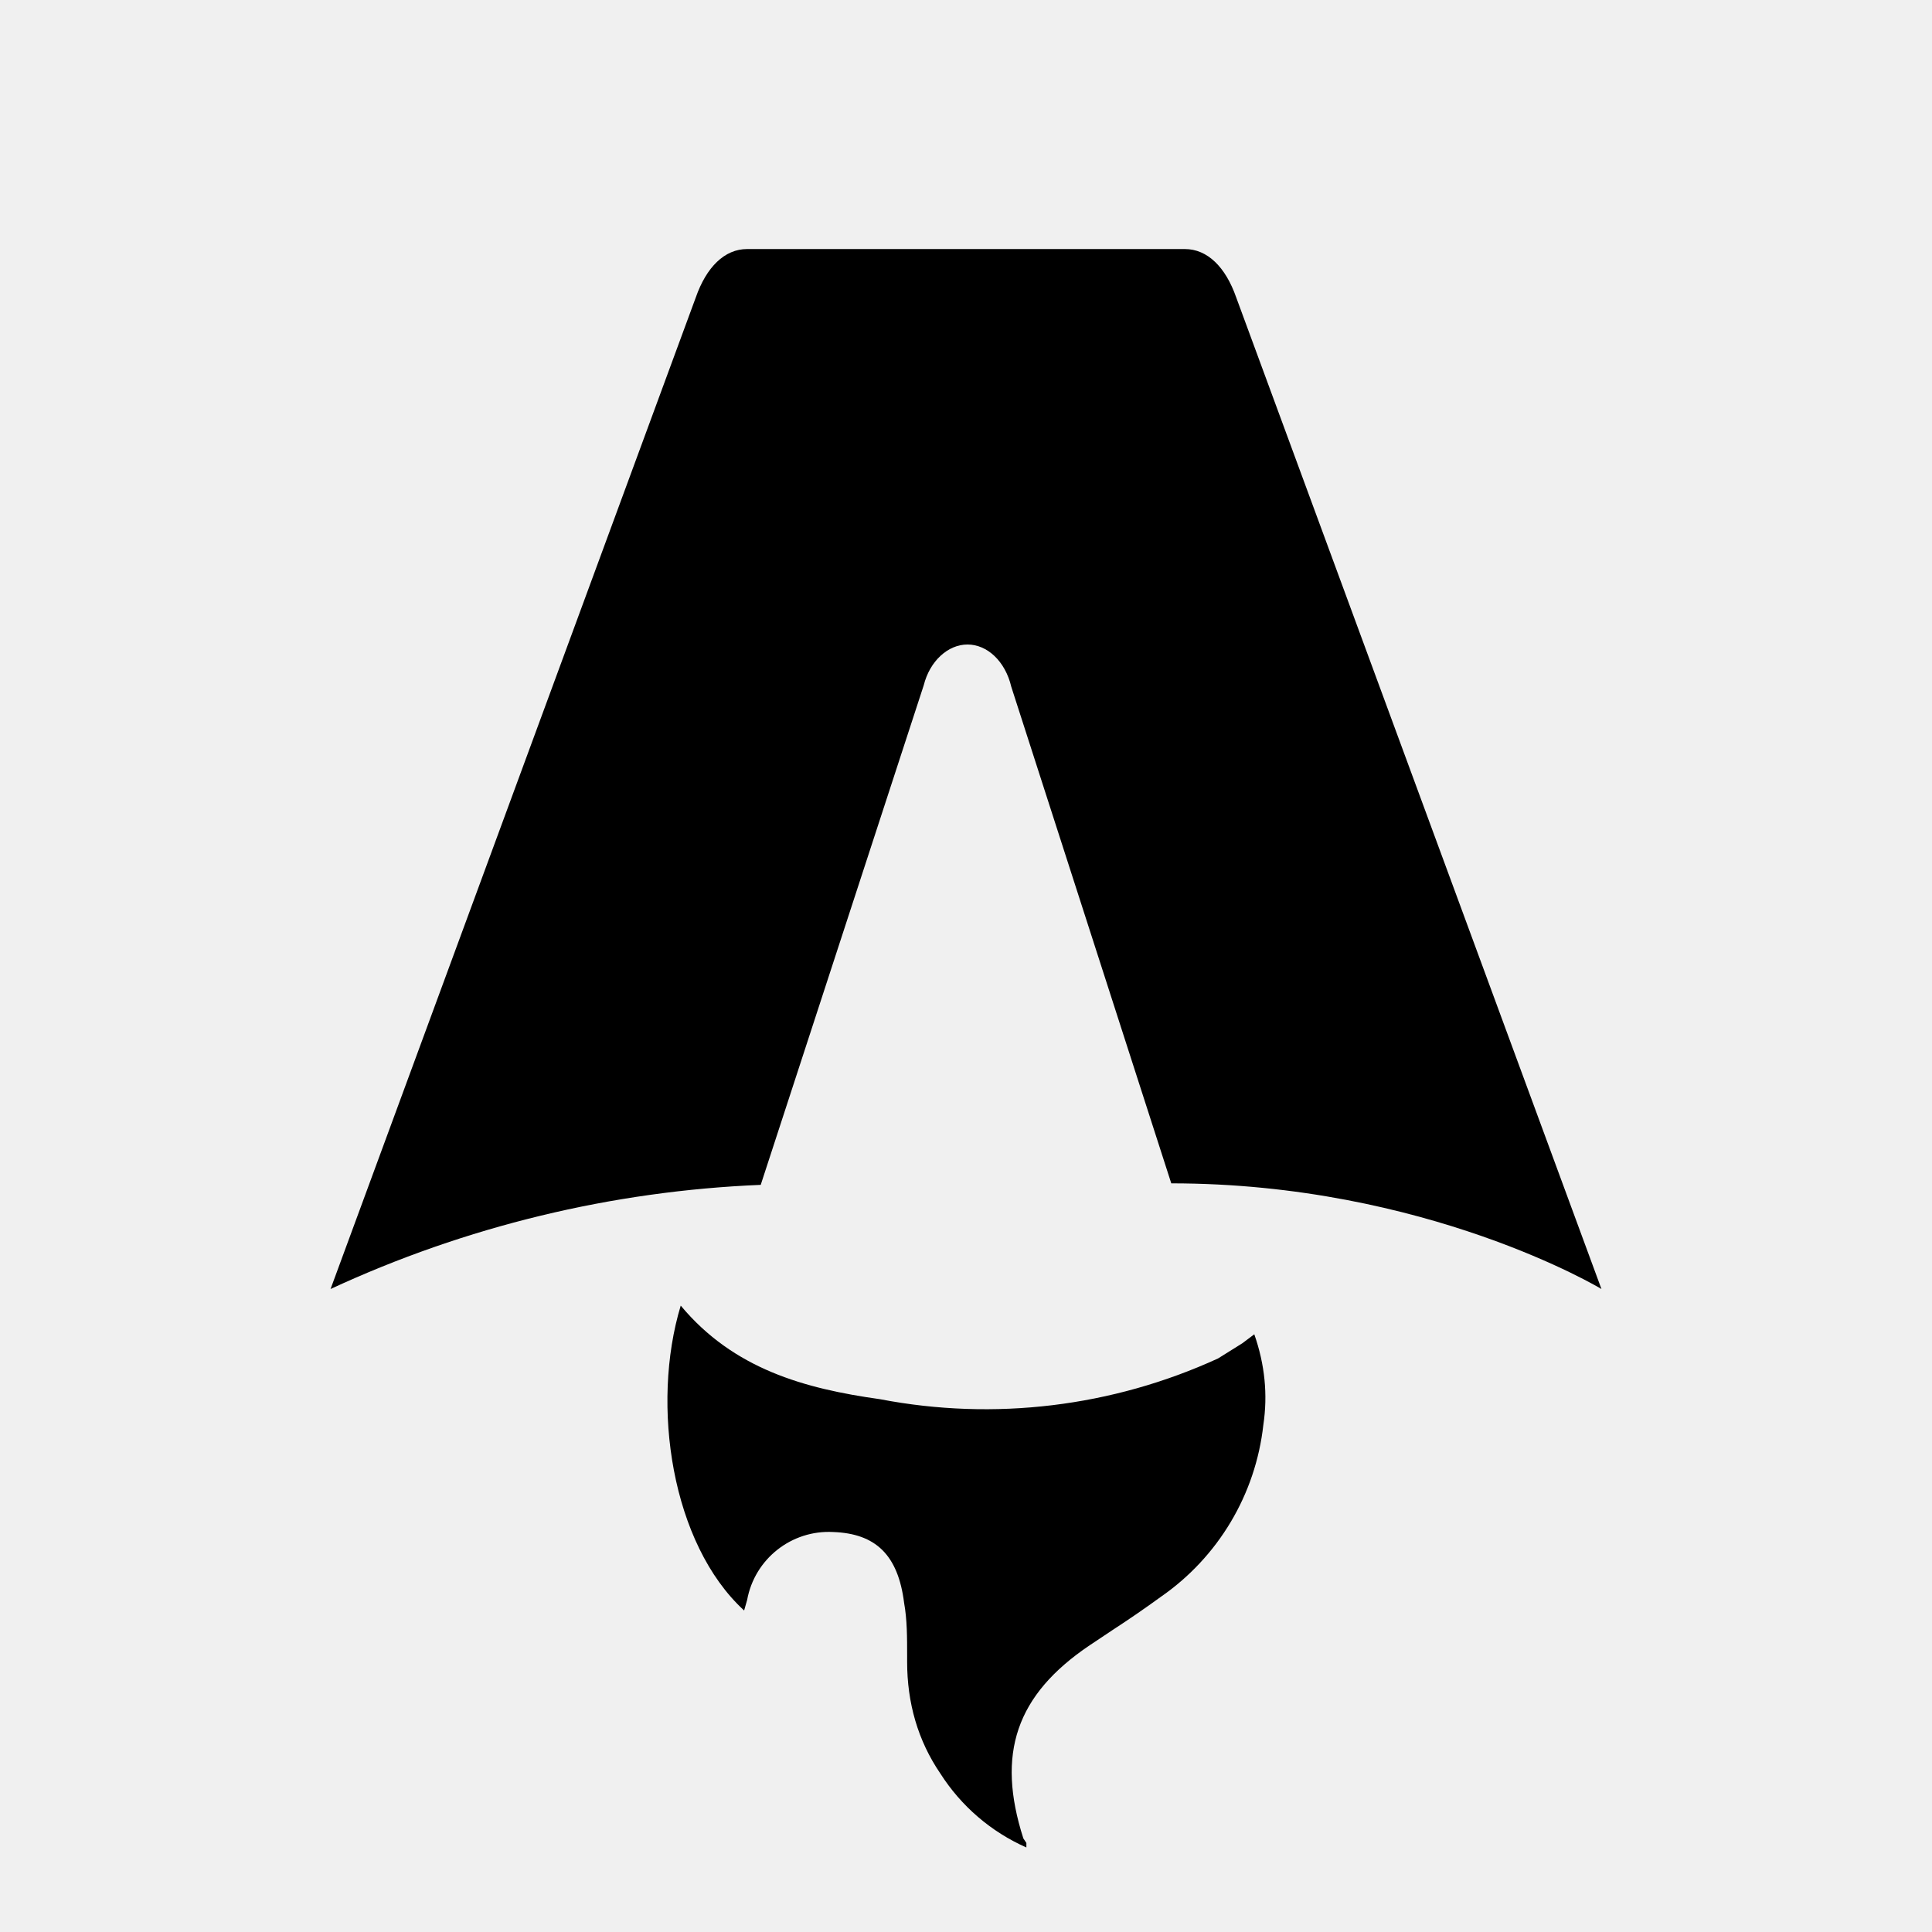
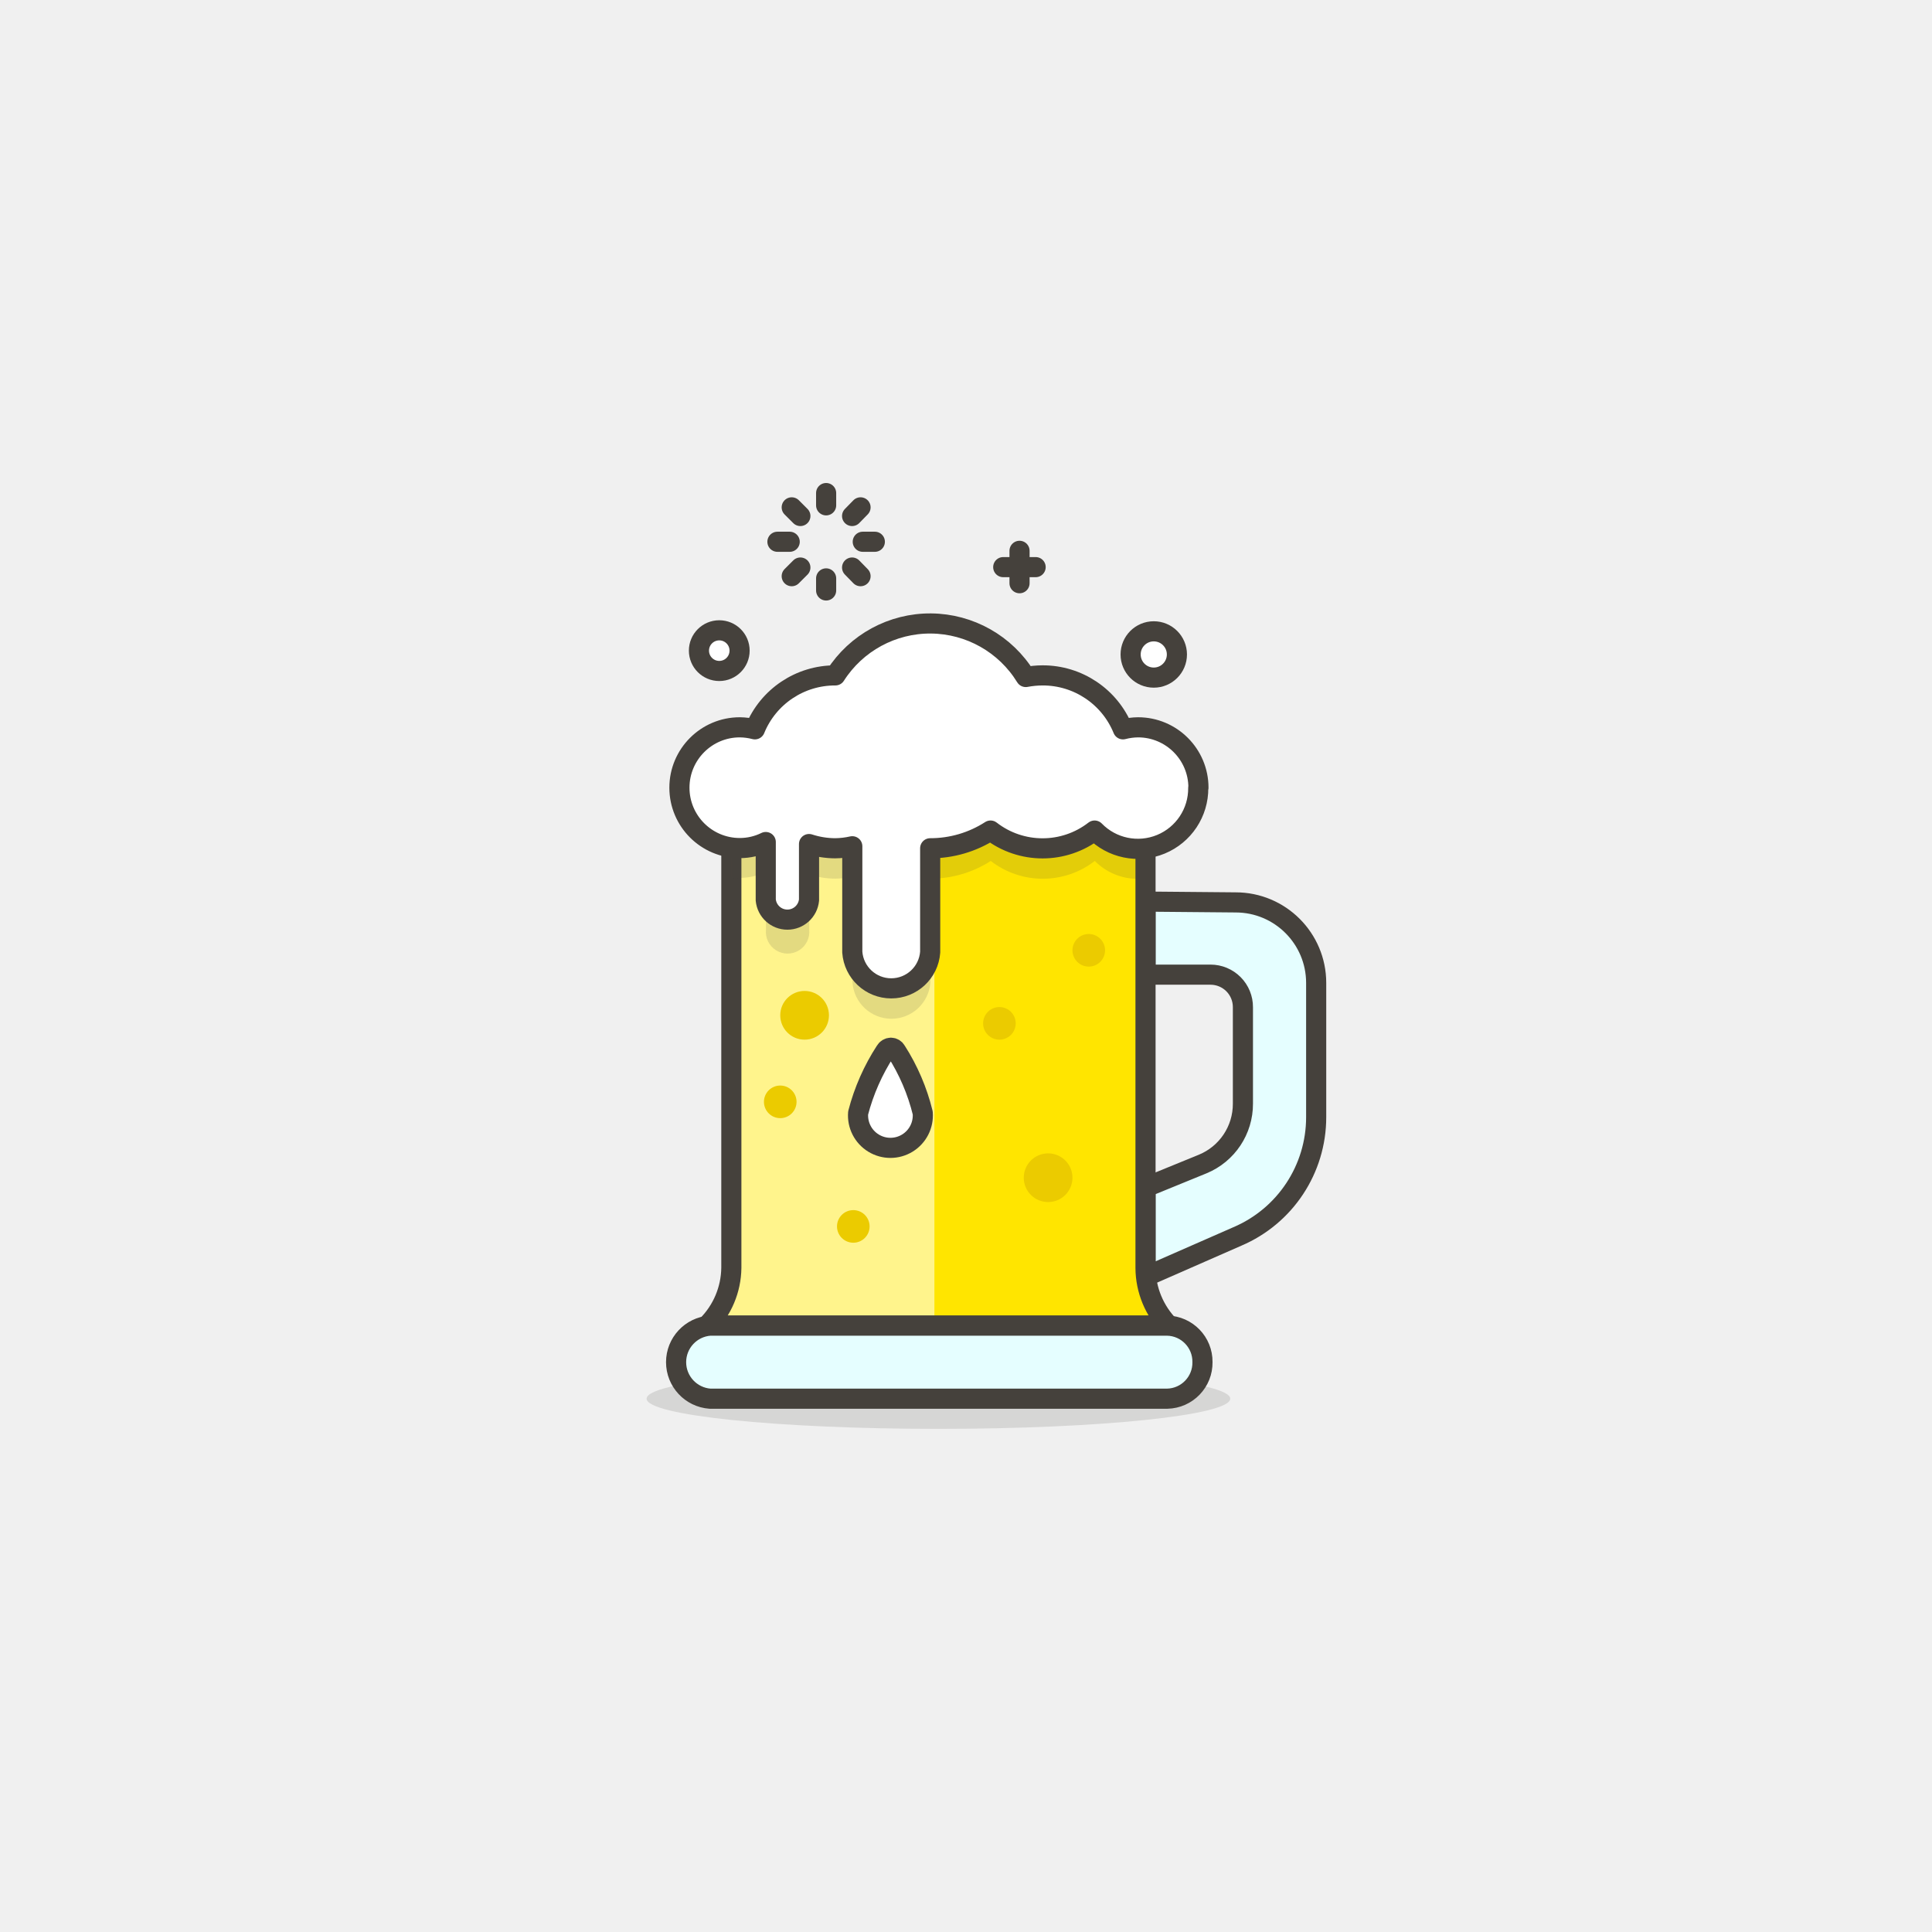
- <svg xmlns="http://www.w3.org/2000/svg" fill="none" viewBox="0 0 128 128">
-   <path d="M50.4 78.5a75.1 75.1 0 0 0-28.5 6.9l24.2-65.7c.7-2 1.9-3.2 3.4-3.2h29c1.5 0 2.7 1.2 3.4 3.2l24.2 65.7s-11.6-7-28.5-7L67 45.5c-.4-1.7-1.6-2.8-2.9-2.8-1.3 0-2.5 1.1-2.9 2.7L50.4 78.5Zm-1.1 28.2Zm-4.2-20.2c-2 6.6-.6 15.8 4.2 20.2a17.5 17.5 0 0 1 .2-.7 5.5 5.5 0 0 1 5.7-4.5c2.8.1 4.3 1.5 4.7 4.7.2 1.1.2 2.3.2 3.5v.4c0 2.7.7 5.2 2.2 7.4a13 13 0 0 0 5.7 4.9v-.3l-.2-.3c-1.8-5.6-.5-9.5 4.4-12.8l1.5-1a73 73 0 0 0 3.2-2.2 16 16 0 0 0 6.8-11.4c.3-2 .1-4-.6-6l-.8.6-1.6 1a37 37 0 0 1-22.4 2.7c-5-.7-9.7-2-13.2-6.2Z" />
-   <style>
-         path { fill: #000; }
-         @media (prefers-color-scheme: dark) {
-             path { fill: #FFF; }
-         }
-     </style>
+ <svg xmlns="http://www.w3.org/2000/svg" width="512" height="512" viewBox="0 0 512 512" style="color:currentColor" class="h-full w-full">
+   <rect width="512" height="512" x="0" y="0" rx="30" fill="transparent" stroke="transparent" stroke-width="0" stroke-opacity="100%" paint-order="stroke" />
+   <svg width="256px" height="256px" viewBox="0 0 48 48" fill="currentColor" x="128" y="128" role="img" style="display:inline-block;vertical-align:middle">
+     <g fill="currentColor">
+       <path fill="#e5feff" stroke="#45413c" stroke-linecap="round" stroke-linejoin="round" d="M32.92 20.8v3.63h3.23a1.61 1.61 0 0 1 1.61 1.62v4.79a3.23 3.23 0 0 1-2 3L32.92 35v4.44l4.56-2a6.44 6.44 0 0 0 3.92-5.93v-6.67a4 4 0 0 0-4-4Z" />
+       <path fill="#ffe500" d="M34.13 41.87h-23A4.13 4.13 0 0 0 12.34 39V17.17h20.58V39a4.17 4.17 0 0 0 1.21 2.92Z" />
+       <path fill="#fff48c" d="M22.43 17.17H12.34V39a4.13 4.13 0 0 1-1.21 2.92h11.3Z" />
+       <path fill="#45413c" d="M8.13 45.5a14.5 1.5 0 1 0 29 0a14.5 1.5 0 1 0-29 0Z" opacity=".15" />
+       <path fill="none" stroke="#45413c" stroke-linecap="round" stroke-linejoin="round" d="M34.13 41.87h-23A4.13 4.13 0 0 0 12.34 39V17.17h20.58V39a4.17 4.17 0 0 0 1.21 2.92Z" />
+       <path fill="#ebcb00" d="M14.77 26.45a1.21 1.21 0 1 0 2.42 0a1.21 1.21 0 1 0-2.42 0Zm14.52-3.23a.81.81 0 1 0 1.62 0a.81.81 0 1 0-1.62 0Z" />
+       <path fill="#fff" stroke="#45413c" stroke-linecap="round" stroke-linejoin="round" d="M32.18 8.52a1.15 1.15 0 1 0 2.3 0a1.15 1.15 0 1 0-2.3 0Zm-21.45-.19a1.01 1.01 0 1 0 2.02 0a1.01 1.01 0 1 0-2.02 0Z" />
+       <path fill="#45413c" d="M12.34 19.62a3.28 3.28 0 0 0 .43 0a2.91 2.91 0 0 0 1.29-.3v2.88a1.08 1.08 0 1 0 2.15 0v-2.75a4.25 4.25 0 0 0 1.29.21a4 4 0 0 0 .86-.1v5.26a1.94 1.94 0 0 0 3.87 0v-5.16a5.52 5.52 0 0 0 3-.88a4.22 4.22 0 0 0 5.17 0a3 3 0 0 0 2.14.89a2.33 2.33 0 0 0 .38 0v-2.5H12.34Z" opacity=".15" />
+       <path fill="none" stroke="#45413c" stroke-linecap="round" stroke-linejoin="round" d="M17.05 1.11V.5m1.29 1.14l.42-.43m.11 1.71h.6M18.34 4.2l.42.43m-1.71.11v.6M15.77 4.2l-.43.43m-.1-1.71h-.61m1.14-1.28l-.43-.43m11.32 3.77V3.37m-.81.81h1.61" />
+       <path fill="#fff" stroke="#45413c" stroke-linecap="round" stroke-linejoin="round" d="M35.55 15.14a3 3 0 0 0-3-3a3.08 3.08 0 0 0-.75.1a4.3 4.3 0 0 0-4-2.68a4.58 4.58 0 0 0-.83.08a5.58 5.58 0 0 0-9.46-.08h0a4.3 4.3 0 0 0-4 2.68a3.08 3.08 0 0 0-.75-.1a3 3 0 0 0 0 6a2.91 2.91 0 0 0 1.29-.3v2.88a1.08 1.08 0 0 0 2.15 0v-2.78a4.25 4.25 0 0 0 1.29.21a4 4 0 0 0 .86-.1v5.26a1.94 1.94 0 0 0 3.87 0v-5.16a5.52 5.52 0 0 0 3-.88a4.22 4.22 0 0 0 5.17 0a3 3 0 0 0 5.15-2.12Z" />
+       <path fill="#ebcb00" d="M26.87 34.52a1.21 1.21 0 1 0 2.42 0a1.21 1.21 0 1 0-2.42 0Zm-9.28 2.42a.81.81 0 1 0 1.62 0a.81.81 0 1 0-1.62 0Zm-3.63-6.19a.81.81 0 1 0 1.62 0a.81.81 0 1 0-1.62 0Zm10.89-3.9a.81.81 0 1 0 1.62 0a.81.81 0 1 0-1.62 0Z" />
+       <path fill="#fff" stroke="#45413c" stroke-linecap="round" stroke-linejoin="round" d="M21.85 31.3a1.61 1.61 0 1 1-3.21 0A10.45 10.45 0 0 1 20 28.22a.32.32 0 0 1 .27-.16a.3.3 0 0 1 .26.16a10.19 10.19 0 0 1 1.32 3.08Z" />
+       <path fill="#e5feff" stroke="#45413c" stroke-linecap="round" stroke-linejoin="round" d="M35.75 43.68A1.79 1.79 0 0 1 34 45.5H11.28a1.82 1.82 0 0 1 0-3.63H34a1.79 1.79 0 0 1 1.75 1.81Z" />
+     </g>
+   </svg>
</svg>
